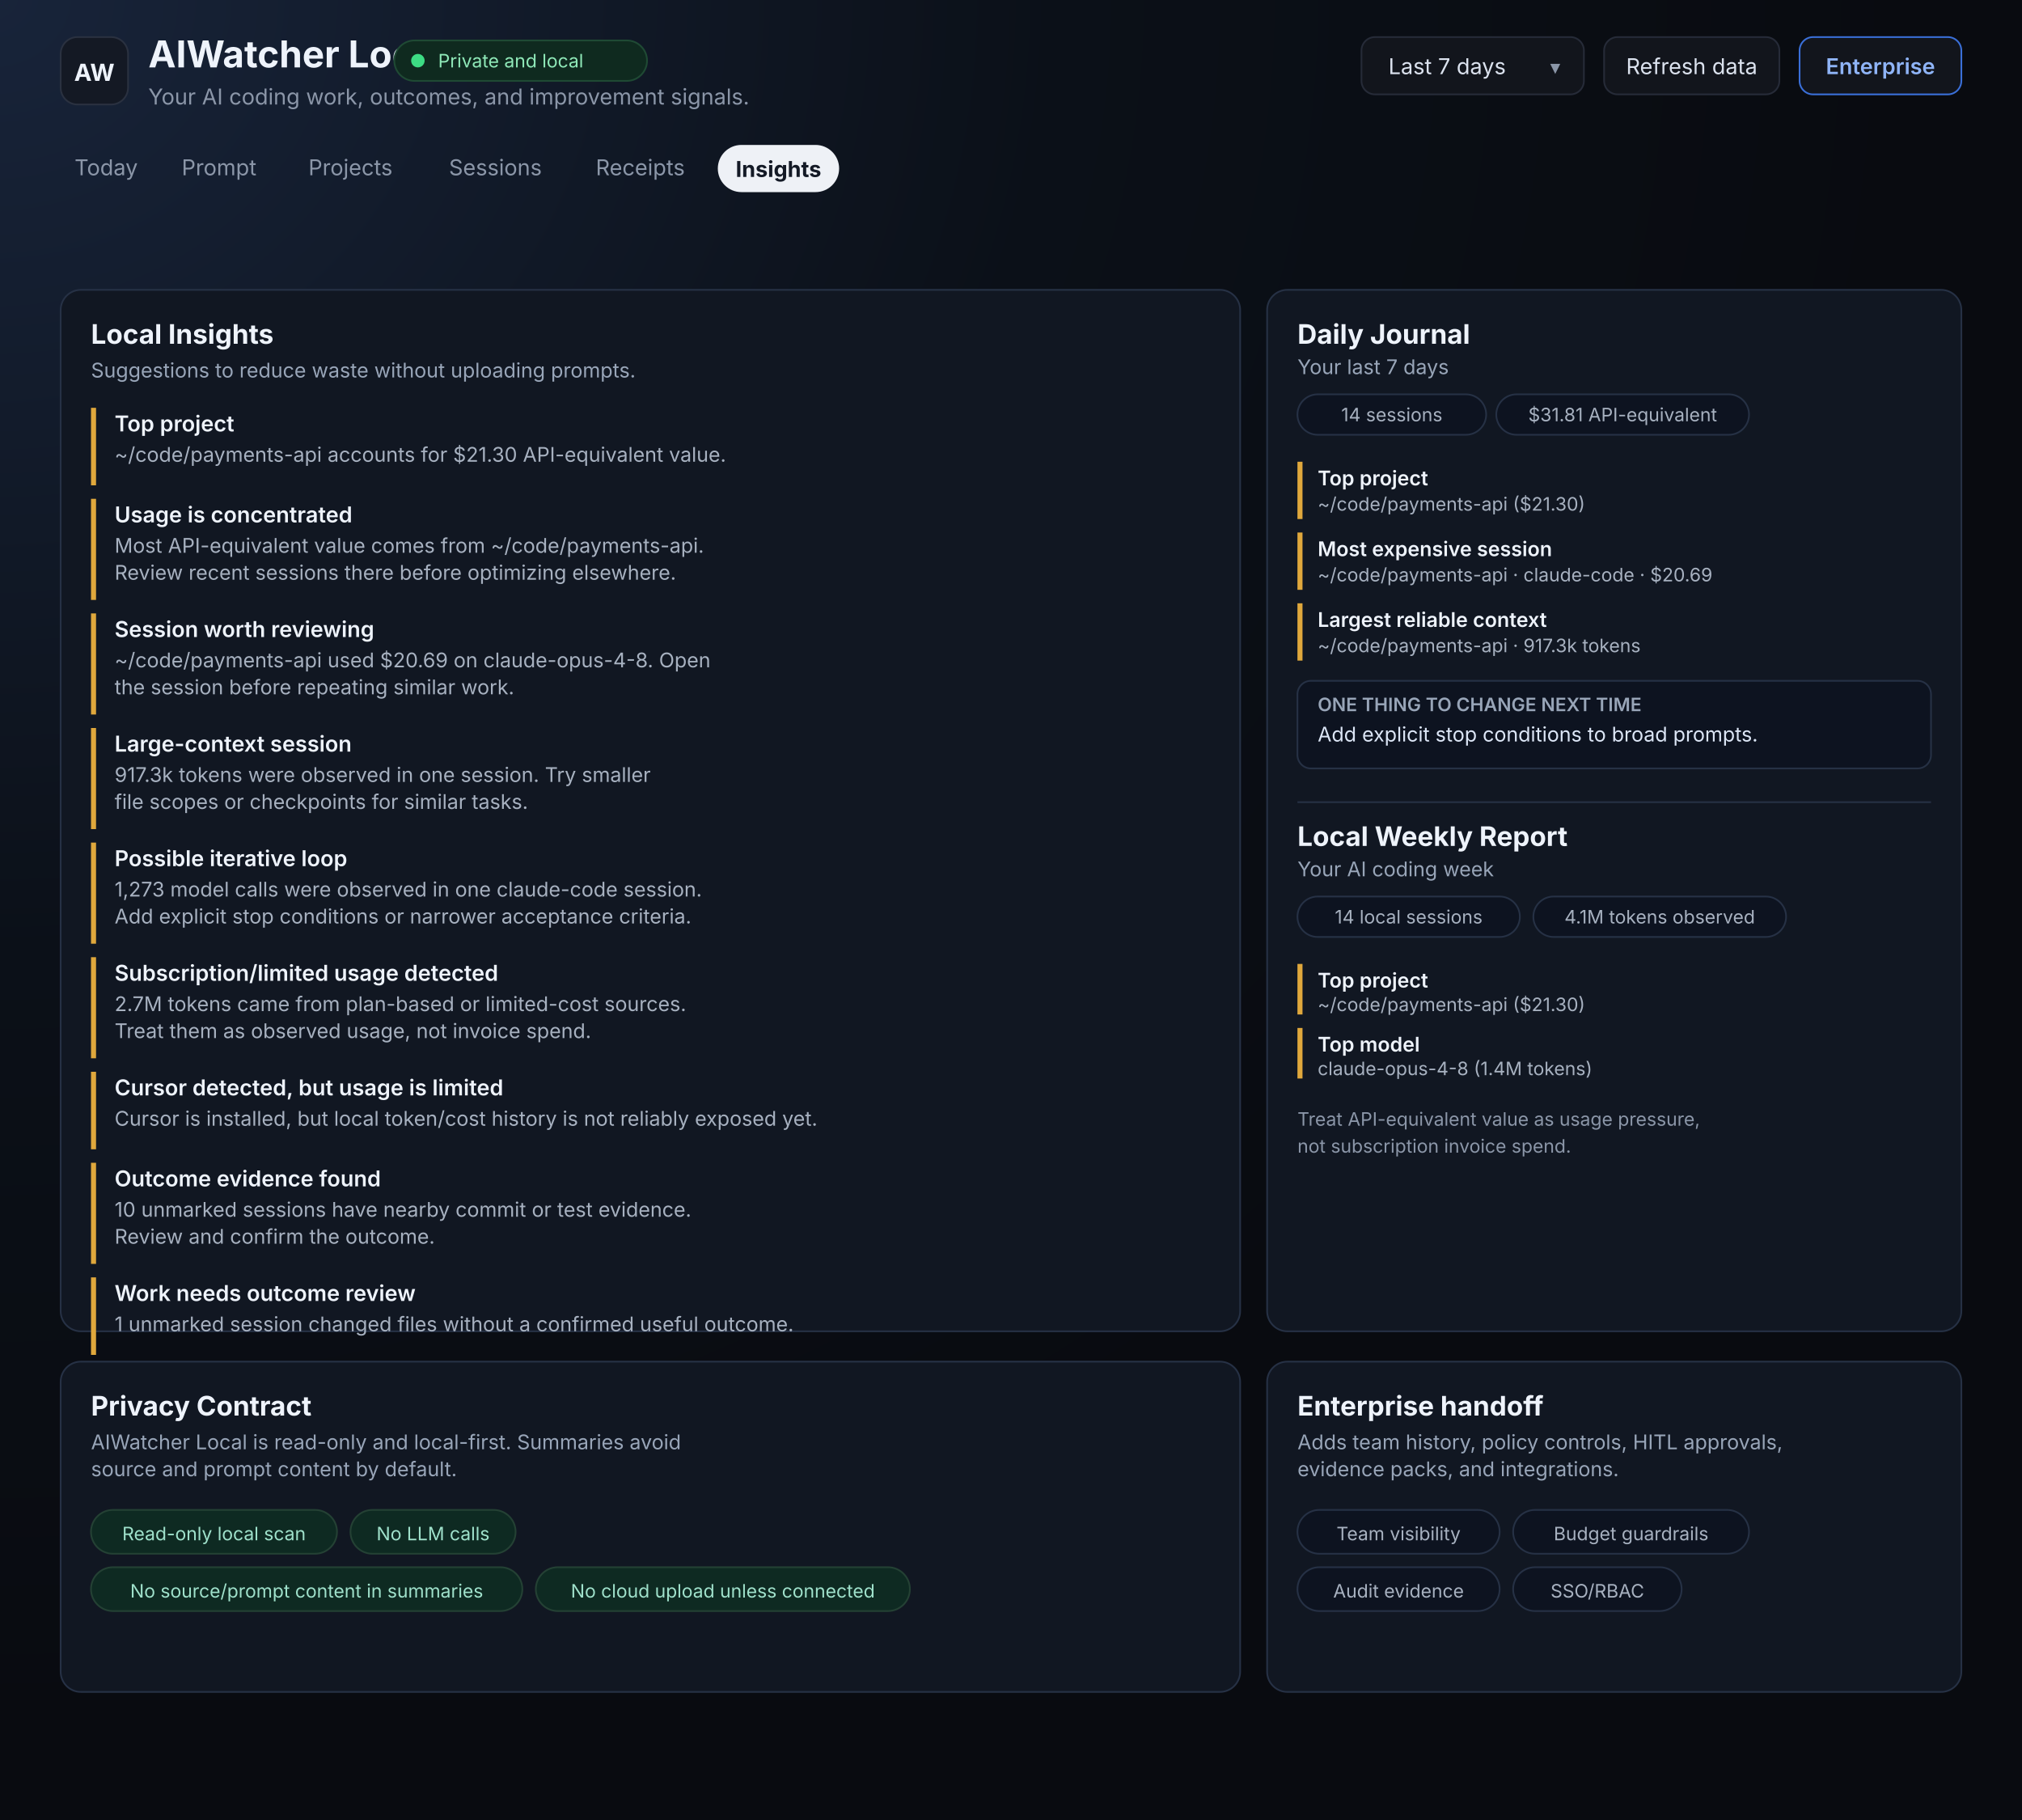
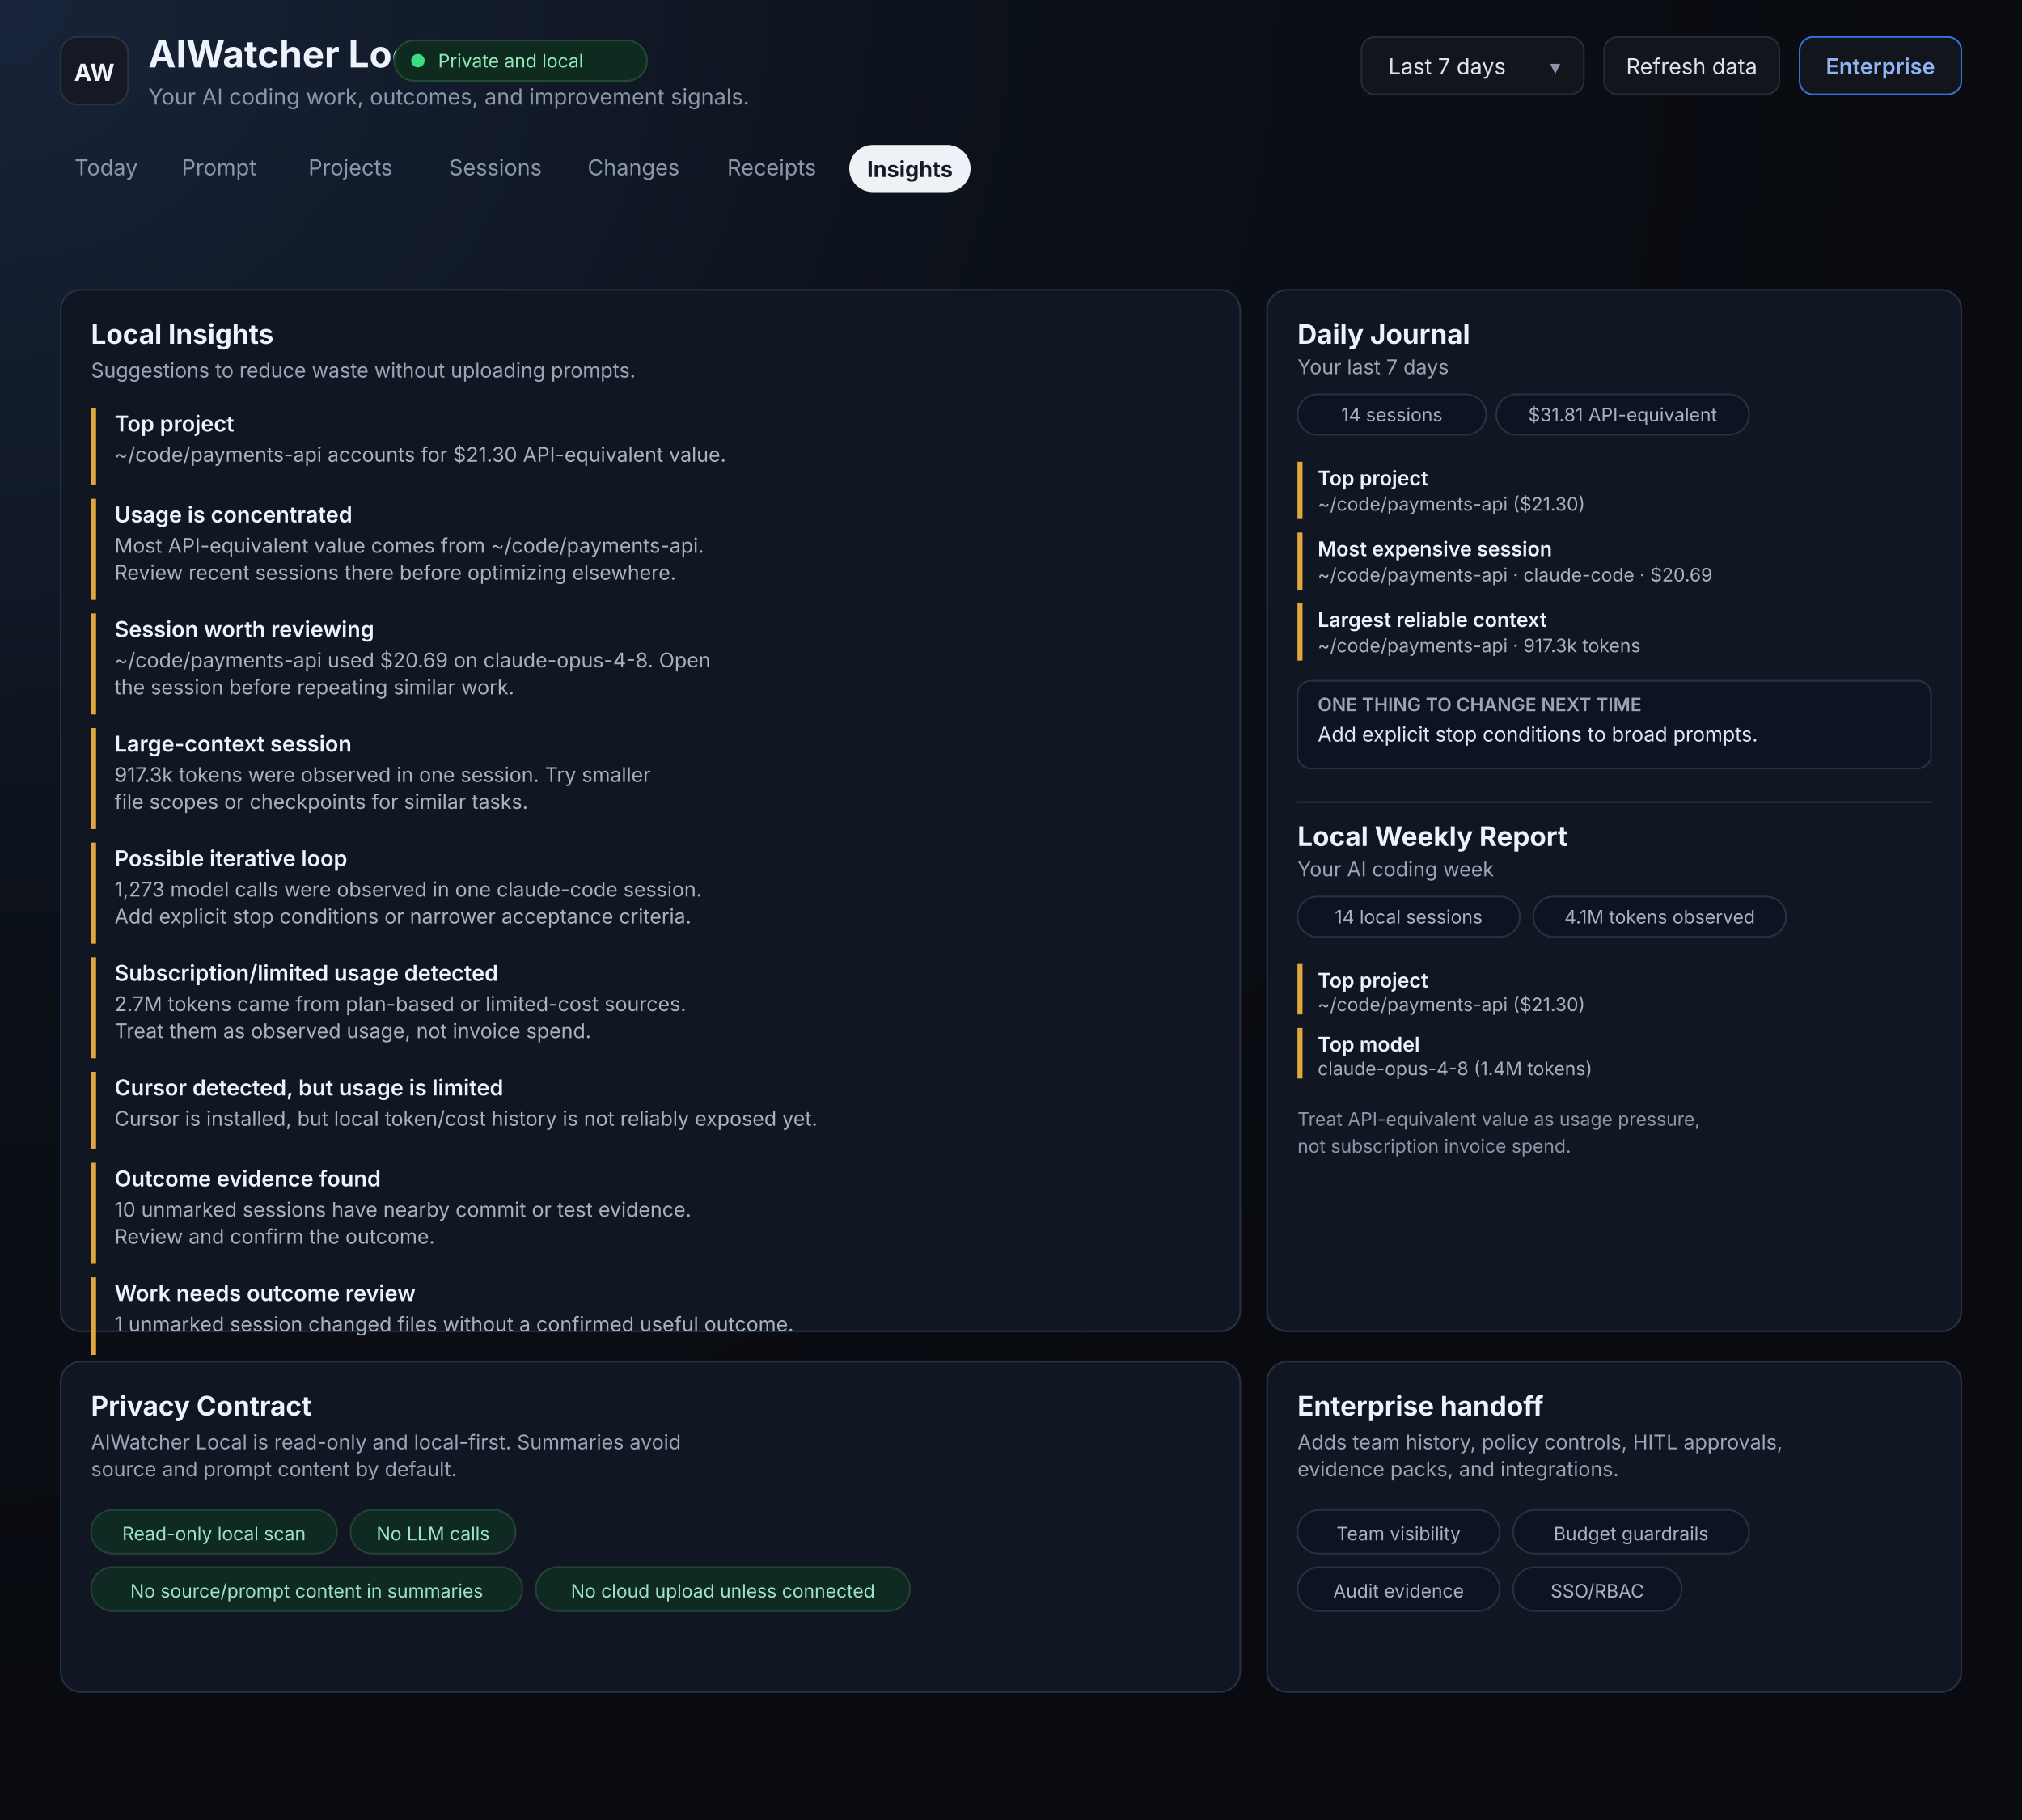
<svg xmlns="http://www.w3.org/2000/svg" viewBox="0 0 1200 1080" font-family="'Inter','Segoe UI',system-ui,-apple-system,sans-serif" role="img" aria-labelledby="t-insights d-insights">
  <defs>
    <radialGradient id="bg-insights" cx="0%" cy="0%" r="95%">
      <stop offset="0" stop-color="#18243a" />
      <stop offset="0.55" stop-color="#0b1018" />
      <stop offset="1" stop-color="#090b10" />
    </radialGradient>
  </defs>
  <rect width="1200" height="1080" fill="url(#bg-insights)" />
  <rect x="36" y="22" width="40" height="40" rx="10" fill="#141924" stroke="#2a3140" />
  <text x="56" y="48" font-size="14" font-weight="700" fill="#eef3fb" text-anchor="middle">AW</text>
  <text x="88" y="40" font-size="22" font-weight="700" fill="#eef3fb">AIWatcher Local</text>
  <rect x="234" y="24" width="150" height="24" rx="12" fill="#0f2a1f" stroke="#1f4a34" />
  <circle cx="248" cy="36" r="4" fill="#3ddc84" />
  <text x="260" y="40" font-size="11" fill="#8fe9b8">Private and local</text>
  <text x="88" y="62" font-size="13" fill="#8b96a8">Your AI coding work, outcomes, and improvement signals.</text>
  <rect x="808" y="22" width="132" height="34" rx="8" fill="#12151c" stroke="#262b38" />
  <text x="824" y="44" font-size="13" fill="#dbe2ee">Last 7 days</text>
  <text x="926" y="44" font-size="12" fill="#8b96a8" text-anchor="end">▾</text>
  <rect x="952" y="22" width="104" height="34" rx="8" fill="#12151c" stroke="#262b38" />
  <text x="1004" y="44" font-size="13" fill="#dbe2ee" text-anchor="middle">Refresh data</text>
  <rect x="1068" y="22" width="96" height="34" rx="8" fill="#12151c" stroke="#3a6fd8" />
  <text x="1116" y="44" font-size="13" font-weight="600" fill="#8fb4f7" text-anchor="middle">Enterprise</text>
  <g font-size="13">
    <text x="63" y="104" fill="#8b96a8" text-anchor="middle">Today</text>
    <text x="130" y="104" fill="#8b96a8" text-anchor="middle">Prompt</text>
    <text x="208" y="104" fill="#8b96a8" text-anchor="middle">Projects</text>
    <text x="294" y="104" fill="#8b96a8" text-anchor="middle">Sessions</text>
-     <text x="380" y="104" fill="#8b96a8" text-anchor="middle">Receipts</text>
-     <rect x="426" y="86" width="72" height="28" rx="14" fill="#eef1f6" />
-     <text x="462" y="105" fill="#141a26" font-weight="700" text-anchor="middle">Insights</text>
+     <text x="376" y="104" fill="#8b96a8" text-anchor="middle">Changes</text>
+     <text x="458" y="104" fill="#8b96a8" text-anchor="middle">Receipts</text>
+     <rect x="504" y="86" width="72" height="28" rx="14" fill="#eef1f6" />
+     <text x="540" y="105" fill="#141a26" font-weight="700" text-anchor="middle">Insights</text>
  </g>
  <rect x="36" y="172" width="700" height="618" rx="12" fill="#111722" stroke="#263145" />
  <text x="54" y="204" font-size="16" font-weight="700" fill="#eef3fb">Local Insights</text>
  <text x="54" y="224" font-size="12" fill="#98a5b8">Suggestions to reduce waste without uploading prompts.</text>
  <g font-size="12">
    <rect x="54" y="242" width="3" height="46" fill="#e0a83c" />
    <text x="68" y="256" font-size="13" font-weight="600" fill="#eef3fb">Top project</text>
    <text x="68" y="274" fill="#a7b1c0">~/code/payments-api accounts for $21.30 API-equivalent value.</text>
    <rect x="54" y="296" width="3" height="60" fill="#e0a83c" />
    <text x="68" y="310" font-size="13" font-weight="600" fill="#eef3fb">Usage is concentrated</text>
    <text x="68" y="328" fill="#a7b1c0">Most API-equivalent value comes from ~/code/payments-api.</text>
    <text x="68" y="344" fill="#a7b1c0">Review recent sessions there before optimizing elsewhere.</text>
    <rect x="54" y="364" width="3" height="60" fill="#e0a83c" />
    <text x="68" y="378" font-size="13" font-weight="600" fill="#eef3fb">Session worth reviewing</text>
    <text x="68" y="396" fill="#a7b1c0">~/code/payments-api used $20.69 on claude-opus-4-8. Open</text>
    <text x="68" y="412" fill="#a7b1c0">the session before repeating similar work.</text>
    <rect x="54" y="432" width="3" height="60" fill="#e0a83c" />
    <text x="68" y="446" font-size="13" font-weight="600" fill="#eef3fb">Large-context session</text>
    <text x="68" y="464" fill="#a7b1c0">917.3k tokens were observed in one session. Try smaller</text>
    <text x="68" y="480" fill="#a7b1c0">file scopes or checkpoints for similar tasks.</text>
    <rect x="54" y="500" width="3" height="60" fill="#e0a83c" />
    <text x="68" y="514" font-size="13" font-weight="600" fill="#eef3fb">Possible iterative loop</text>
    <text x="68" y="532" fill="#a7b1c0">1,273 model calls were observed in one claude-code session.</text>
    <text x="68" y="548" fill="#a7b1c0">Add explicit stop conditions or narrower acceptance criteria.</text>
    <rect x="54" y="568" width="3" height="60" fill="#e0a83c" />
    <text x="68" y="582" font-size="13" font-weight="600" fill="#eef3fb">Subscription/limited usage detected</text>
    <text x="68" y="600" fill="#a7b1c0">2.7M tokens came from plan-based or limited-cost sources.</text>
    <text x="68" y="616" fill="#a7b1c0">Treat them as observed usage, not invoice spend.</text>
    <rect x="54" y="636" width="3" height="46" fill="#e0a83c" />
    <text x="68" y="650" font-size="13" font-weight="600" fill="#eef3fb">Cursor detected, but usage is limited</text>
    <text x="68" y="668" fill="#a7b1c0">Cursor is installed, but local token/cost history is not reliably exposed yet.</text>
    <rect x="54" y="690" width="3" height="60" fill="#e0a83c" />
    <text x="68" y="704" font-size="13" font-weight="600" fill="#eef3fb">Outcome evidence found</text>
    <text x="68" y="722" fill="#a7b1c0">10 unmarked sessions have nearby commit or test evidence.</text>
    <text x="68" y="738" fill="#a7b1c0">Review and confirm the outcome.</text>
    <rect x="54" y="758" width="3" height="46" fill="#e0a83c" />
    <text x="68" y="772" font-size="13" font-weight="600" fill="#eef3fb">Work needs outcome review</text>
    <text x="68" y="790" fill="#a7b1c0">1 unmarked session changed files without a confirmed useful outcome.</text>
  </g>
  <rect x="752" y="172" width="412" height="618" rx="12" fill="#111722" stroke="#263145" />
  <text x="770" y="204" font-size="16" font-weight="700" fill="#eef3fb">Daily Journal</text>
  <text x="770" y="222" font-size="12" fill="#98a5b8">Your last 7 days</text>
  <rect x="770" y="234" width="112" height="24" rx="12" fill="#0d1320" stroke="#263145" />
  <text x="826" y="250" font-size="11" fill="#a7b1c0" text-anchor="middle">14 sessions</text>
  <rect x="888" y="234" width="150" height="24" rx="12" fill="#0d1320" stroke="#263145" />
  <text x="963" y="250" font-size="11" fill="#a7b1c0" text-anchor="middle">$31.81 API-equivalent</text>
  <g font-size="12">
    <rect x="770" y="274" width="3" height="34" fill="#e0a83c" />
    <text x="782" y="288" font-size="12" font-weight="600" fill="#eef3fb">Top project</text>
    <text x="782" y="303" fill="#a7b1c0" font-size="11">~/code/payments-api ($21.30)</text>
    <rect x="770" y="316" width="3" height="34" fill="#e0a83c" />
    <text x="782" y="330" font-size="12" font-weight="600" fill="#eef3fb">Most expensive session</text>
    <text x="782" y="345" fill="#a7b1c0" font-size="11">~/code/payments-api · claude-code · $20.69</text>
    <rect x="770" y="358" width="3" height="34" fill="#e0a83c" />
    <text x="782" y="372" font-size="12" font-weight="600" fill="#eef3fb">Largest reliable context</text>
    <text x="782" y="387" fill="#a7b1c0" font-size="11">~/code/payments-api · 917.3k tokens</text>
  </g>
  <rect x="770" y="404" width="376" height="52" rx="8" fill="#0d1320" stroke="#263145" />
  <text x="782" y="422" font-size="11" font-weight="600" fill="#98a5b8">ONE THING TO CHANGE NEXT TIME</text>
  <text x="782" y="440" font-size="12" fill="#dce6f6">Add explicit stop conditions to broad prompts.</text>
  <line x1="770" y1="476" x2="1146" y2="476" stroke="#263145" />
  <text x="770" y="502" font-size="16" font-weight="700" fill="#eef3fb">Local Weekly Report</text>
  <text x="770" y="520" font-size="12" fill="#98a5b8">Your AI coding week</text>
  <rect x="770" y="532" width="132" height="24" rx="12" fill="#0d1320" stroke="#263145" />
  <text x="836" y="548" font-size="11" fill="#a7b1c0" text-anchor="middle">14 local sessions</text>
  <rect x="910" y="532" width="150" height="24" rx="12" fill="#0d1320" stroke="#263145" />
  <text x="985" y="548" font-size="11" fill="#a7b1c0" text-anchor="middle">4.1M tokens observed</text>
  <g font-size="12">
    <rect x="770" y="572" width="3" height="30" fill="#e0a83c" />
    <text x="782" y="586" font-size="12" font-weight="600" fill="#eef3fb">Top project</text>
    <text x="782" y="600" fill="#a7b1c0" font-size="11">~/code/payments-api ($21.30)</text>
    <rect x="770" y="610" width="3" height="30" fill="#e0a83c" />
    <text x="782" y="624" font-size="12" font-weight="600" fill="#eef3fb">Top model</text>
    <text x="782" y="638" fill="#a7b1c0" font-size="11">claude-opus-4-8 (1.4M tokens)</text>
  </g>
  <text x="770" y="668" font-size="11" fill="#8b96a8">Treat API-equivalent value as usage pressure,</text>
  <text x="770" y="684" font-size="11" fill="#8b96a8">not subscription invoice spend.</text>
  <rect x="36" y="808" width="700" height="196" rx="12" fill="#111722" stroke="#263145" />
  <text x="54" y="840" font-size="16" font-weight="700" fill="#eef3fb">Privacy Contract</text>
  <text x="54" y="860" font-size="12" fill="#98a5b8">AIWatcher Local is read-only and local-first. Summaries avoid</text>
  <text x="54" y="876" font-size="12" fill="#98a5b8">source and prompt content by default.</text>
  <rect x="54" y="896" width="146" height="26" rx="13" fill="#0e2a22" stroke="#244134" />
  <text x="127" y="914" font-size="11" fill="#9fe1cb" text-anchor="middle">Read-only local scan</text>
  <rect x="208" y="896" width="98" height="26" rx="13" fill="#0e2a22" stroke="#244134" />
  <text x="257" y="914" font-size="11" fill="#9fe1cb" text-anchor="middle">No LLM calls</text>
  <rect x="54" y="930" width="256" height="26" rx="13" fill="#0e2a22" stroke="#244134" />
  <text x="182" y="948" font-size="11" fill="#9fe1cb" text-anchor="middle">No source/prompt content in summaries</text>
  <rect x="318" y="930" width="222" height="26" rx="13" fill="#0e2a22" stroke="#244134" />
  <text x="429" y="948" font-size="11" fill="#9fe1cb" text-anchor="middle">No cloud upload unless connected</text>
  <rect x="752" y="808" width="412" height="196" rx="12" fill="#111722" stroke="#263145" />
  <text x="770" y="840" font-size="16" font-weight="700" fill="#eef3fb">Enterprise handoff</text>
  <text x="770" y="860" font-size="12" fill="#98a5b8">Adds team history, policy controls, HITL approvals,</text>
  <text x="770" y="876" font-size="12" fill="#98a5b8">evidence packs, and integrations.</text>
  <rect x="770" y="896" width="120" height="26" rx="13" fill="#0d1320" stroke="#263145" />
  <text x="830" y="914" font-size="11" fill="#a7b1c0" text-anchor="middle">Team visibility</text>
  <rect x="898" y="896" width="140" height="26" rx="13" fill="#0d1320" stroke="#263145" />
  <text x="968" y="914" font-size="11" fill="#a7b1c0" text-anchor="middle">Budget guardrails</text>
  <rect x="770" y="930" width="120" height="26" rx="13" fill="#0d1320" stroke="#263145" />
  <text x="830" y="948" font-size="11" fill="#a7b1c0" text-anchor="middle">Audit evidence</text>
  <rect x="898" y="930" width="100" height="26" rx="13" fill="#0d1320" stroke="#263145" />
  <text x="948" y="948" font-size="11" fill="#a7b1c0" text-anchor="middle">SSO/RBAC</text>
</svg>
